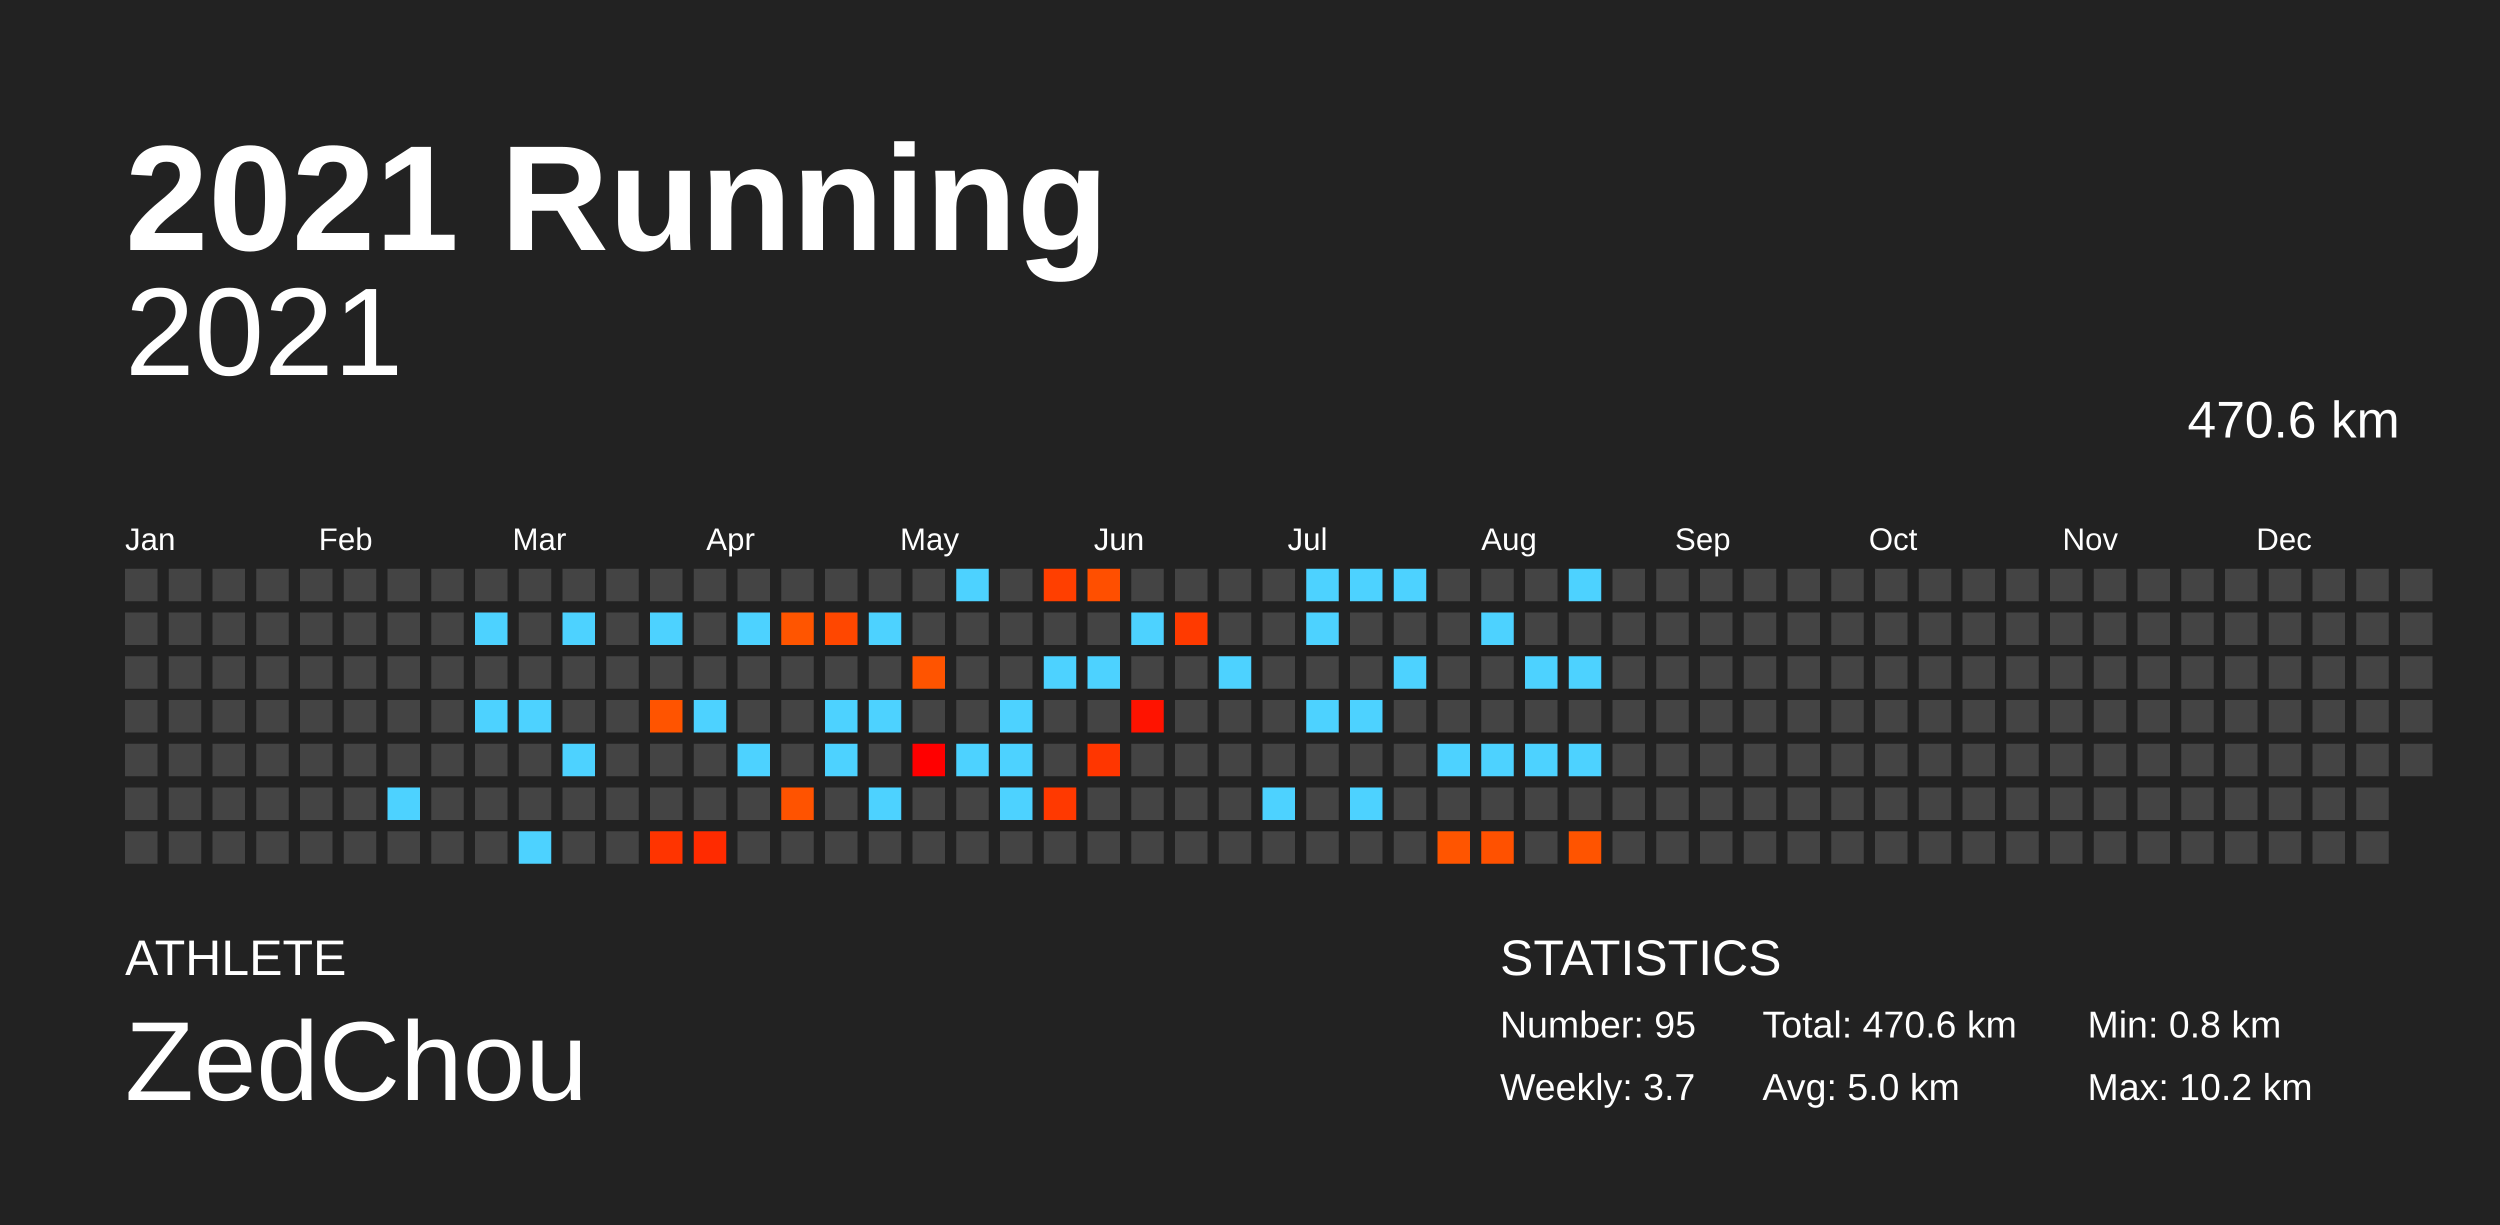
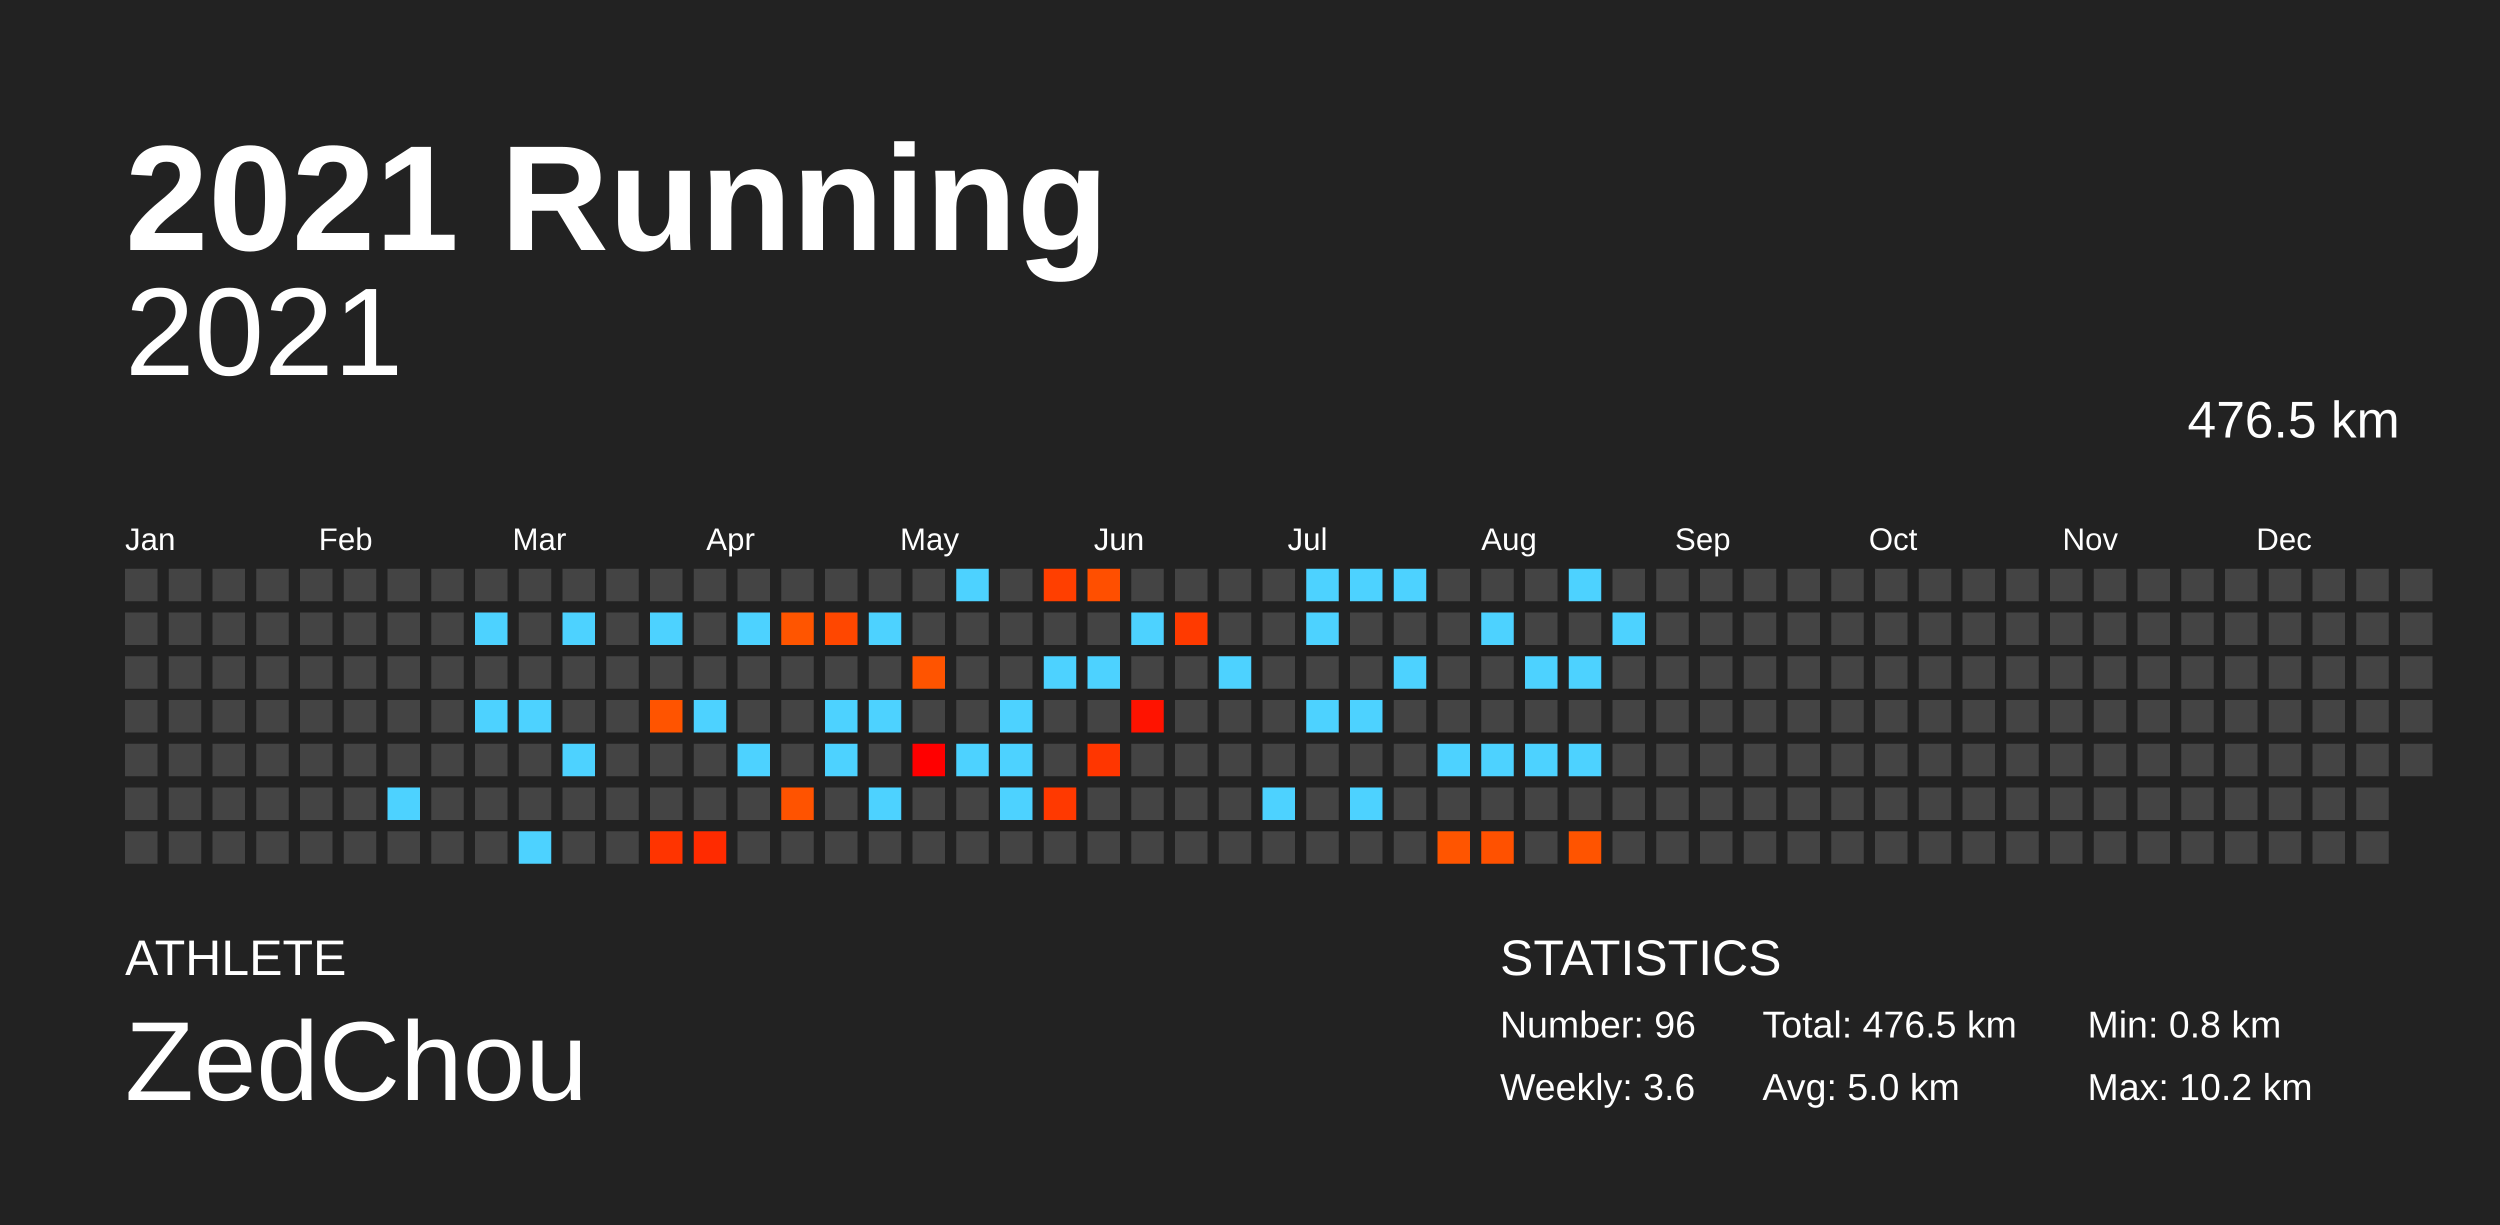
<svg xmlns="http://www.w3.org/2000/svg" baseProfile="full" height="98mm" version="1.1" viewBox="0,0,200,98" width="200mm">
  <defs />
  <rect fill="#222222" height="98" width="200" x="0" y="0" />
  <text fill="#FFFFFF" style="font-size:12px; font-family:Arial; font-weight:bold;" x="10" y="20">2021 Running</text>
  <text fill="#FFFFFF" style="font-size:4px; font-family:Arial" x="10" y="78">ATHLETE</text>
  <text fill="#FFFFFF" style="font-size:9px; font-family:Arial" x="10" y="88">ZedChou</text>
  <text fill="#FFFFFF" style="font-size:4px; font-family:Arial" x="120" y="78">STATISTICS</text>
-   <text fill="#FFFFFF" style="font-size:3px; font-family:Arial" x="120" y="83">Number: 95</text>
-   <text fill="#FFFFFF" style="font-size:3px; font-family:Arial" x="120" y="88">Weekly: 3.7</text>
-   <text fill="#FFFFFF" style="font-size:3px; font-family:Arial" x="141" y="83">Total: 470.6 km</text>
+   <text fill="#FFFFFF" style="font-size:3px; font-family:Arial" x="120" y="83">Number: 96</text>
+   <text fill="#FFFFFF" style="font-size:3px; font-family:Arial" x="120" y="88">Weekly: 3.6</text>
+   <text fill="#FFFFFF" style="font-size:3px; font-family:Arial" x="141" y="83">Total: 476.5 km</text>
  <text fill="#FFFFFF" style="font-size:3px; font-family:Arial" x="141" y="88">Avg: 5.0 km</text>
  <text fill="#FFFFFF" style="font-size:3px; font-family:Arial" x="167" y="83">Min: 0.8 km</text>
  <text fill="#FFFFFF" style="font-size:3px; font-family:Arial" x="167" y="88">Max: 10.2 km</text>
  <text alignment-baseline="hanging" fill="#FFFFFF" style="font-size:10.0px; font-family:Arial;" x="10" y="30">2021</text>
-   <text alignment-baseline="hanging" fill="#FFFFFF" style="font-size:4.125px; font-family:Arial;" x="175" y="35">470.6 km</text>
+   <text alignment-baseline="hanging" fill="#FFFFFF" style="font-size:4.125px; font-family:Arial;" x="175" y="35">476.5 km</text>
  <text fill="#FFFFFF" style="font-size:2.5px; font-family:Arial" x="10.0" y="44">Jan</text>
  <text fill="#FFFFFF" style="font-size:2.5px; font-family:Arial" x="25.5" y="44">Feb</text>
  <text fill="#FFFFFF" style="font-size:2.5px; font-family:Arial" x="41.0" y="44">Mar</text>
  <text fill="#FFFFFF" style="font-size:2.5px; font-family:Arial" x="56.5" y="44">Apr</text>
  <text fill="#FFFFFF" style="font-size:2.5px; font-family:Arial" x="72.0" y="44">May</text>
  <text fill="#FFFFFF" style="font-size:2.5px; font-family:Arial" x="87.5" y="44">Jun</text>
  <text fill="#FFFFFF" style="font-size:2.5px; font-family:Arial" x="103.0" y="44">Jul</text>
  <text fill="#FFFFFF" style="font-size:2.5px; font-family:Arial" x="118.5" y="44">Aug</text>
  <text fill="#FFFFFF" style="font-size:2.5px; font-family:Arial" x="134.0" y="44">Sep</text>
  <text fill="#FFFFFF" style="font-size:2.5px; font-family:Arial" x="149.5" y="44">Oct</text>
  <text fill="#FFFFFF" style="font-size:2.5px; font-family:Arial" x="165.0" y="44">Nov</text>
  <text fill="#FFFFFF" style="font-size:2.5px; font-family:Arial" x="180.5" y="44">Dec</text>
  <rect fill="#444444" height="2.6" width="2.6" x="10.0" y="45.5" />
  <rect fill="#444444" height="2.6" width="2.6" x="10.0" y="49.0" />
  <rect fill="#444444" height="2.6" width="2.6" x="10.0" y="52.5" />
  <rect fill="#444444" height="2.6" width="2.6" x="10.0" y="56.0" />
  <rect fill="#444444" height="2.6" width="2.6" x="10.0" y="59.5" />
  <rect fill="#444444" height="2.6" width="2.6" x="10.0" y="63.0" />
  <rect fill="#444444" height="2.6" width="2.6" x="10.0" y="66.5" />
  <rect fill="#444444" height="2.6" width="2.6" x="13.5" y="45.5" />
  <rect fill="#444444" height="2.6" width="2.6" x="13.5" y="49.0" />
  <rect fill="#444444" height="2.6" width="2.6" x="13.5" y="52.5" />
  <rect fill="#444444" height="2.6" width="2.6" x="13.5" y="56.0" />
  <rect fill="#444444" height="2.6" width="2.6" x="13.5" y="59.5" />
  <rect fill="#444444" height="2.6" width="2.6" x="13.5" y="63.0" />
  <rect fill="#444444" height="2.6" width="2.6" x="13.5" y="66.5" />
  <rect fill="#444444" height="2.6" width="2.6" x="17.0" y="45.5" />
  <rect fill="#444444" height="2.6" width="2.6" x="17.0" y="49.0" />
  <rect fill="#444444" height="2.6" width="2.6" x="17.0" y="52.5" />
  <rect fill="#444444" height="2.6" width="2.6" x="17.0" y="56.0" />
  <rect fill="#444444" height="2.6" width="2.6" x="17.0" y="59.5" />
  <rect fill="#444444" height="2.6" width="2.6" x="17.0" y="63.0" />
  <rect fill="#444444" height="2.6" width="2.6" x="17.0" y="66.5" />
  <rect fill="#444444" height="2.6" width="2.6" x="20.5" y="45.5" />
  <rect fill="#444444" height="2.6" width="2.6" x="20.5" y="49.0" />
  <rect fill="#444444" height="2.6" width="2.6" x="20.5" y="52.5" />
  <rect fill="#444444" height="2.6" width="2.6" x="20.5" y="56.0" />
  <rect fill="#444444" height="2.6" width="2.6" x="20.5" y="59.5" />
  <rect fill="#444444" height="2.6" width="2.6" x="20.5" y="63.0" />
  <rect fill="#444444" height="2.6" width="2.6" x="20.5" y="66.5" />
  <rect fill="#444444" height="2.6" width="2.6" x="24.0" y="45.5" />
  <rect fill="#444444" height="2.6" width="2.6" x="24.0" y="49.0" />
  <rect fill="#444444" height="2.6" width="2.6" x="24.0" y="52.5" />
  <rect fill="#444444" height="2.6" width="2.6" x="24.0" y="56.0" />
  <rect fill="#444444" height="2.6" width="2.6" x="24.0" y="59.5" />
  <rect fill="#444444" height="2.6" width="2.6" x="24.0" y="63.0" />
  <rect fill="#444444" height="2.6" width="2.6" x="24.0" y="66.5" />
  <rect fill="#444444" height="2.6" width="2.6" x="27.5" y="45.5" />
  <rect fill="#444444" height="2.6" width="2.6" x="27.5" y="49.0" />
  <rect fill="#444444" height="2.6" width="2.6" x="27.5" y="52.5" />
  <rect fill="#444444" height="2.6" width="2.6" x="27.5" y="56.0" />
  <rect fill="#444444" height="2.6" width="2.6" x="27.5" y="59.5" />
  <rect fill="#444444" height="2.6" width="2.6" x="27.5" y="63.0" />
  <rect fill="#444444" height="2.6" width="2.6" x="27.5" y="66.5" />
  <rect fill="#444444" height="2.6" width="2.6" x="31.0" y="45.5" />
  <rect fill="#444444" height="2.6" width="2.6" x="31.0" y="49.0" />
  <rect fill="#444444" height="2.6" width="2.6" x="31.0" y="52.5" />
  <rect fill="#444444" height="2.6" width="2.6" x="31.0" y="56.0" />
  <rect fill="#444444" height="2.6" width="2.6" x="31.0" y="59.5" />
  <rect fill="#4dd2ff" height="2.6" width="2.6" x="31.0" y="63.0" />
  <rect fill="#444444" height="2.6" width="2.6" x="31.0" y="66.5" />
  <rect fill="#444444" height="2.6" width="2.6" x="34.5" y="45.5" />
  <rect fill="#444444" height="2.6" width="2.6" x="34.5" y="49.0" />
  <rect fill="#444444" height="2.6" width="2.6" x="34.5" y="52.5" />
  <rect fill="#444444" height="2.6" width="2.6" x="34.5" y="56.0" />
  <rect fill="#444444" height="2.6" width="2.6" x="34.5" y="59.5" />
  <rect fill="#444444" height="2.6" width="2.6" x="34.5" y="63.0" />
  <rect fill="#444444" height="2.6" width="2.6" x="34.5" y="66.5" />
  <rect fill="#444444" height="2.6" width="2.6" x="38.0" y="45.5" />
  <rect fill="#4dd2ff" height="2.6" width="2.6" x="38.0" y="49.0" />
  <rect fill="#444444" height="2.6" width="2.6" x="38.0" y="52.5" />
  <rect fill="#4dd2ff" height="2.6" width="2.6" x="38.0" y="56.0" />
  <rect fill="#444444" height="2.6" width="2.6" x="38.0" y="59.5" />
  <rect fill="#444444" height="2.6" width="2.6" x="38.0" y="63.0" />
  <rect fill="#444444" height="2.6" width="2.6" x="38.0" y="66.5" />
  <rect fill="#444444" height="2.6" width="2.6" x="41.5" y="45.5" />
  <rect fill="#444444" height="2.6" width="2.6" x="41.5" y="49.0" />
  <rect fill="#444444" height="2.6" width="2.6" x="41.5" y="52.5" />
  <rect fill="#4dd2ff" height="2.6" width="2.6" x="41.5" y="56.0" />
  <rect fill="#444444" height="2.6" width="2.6" x="41.5" y="59.5" />
  <rect fill="#444444" height="2.6" width="2.6" x="41.5" y="63.0" />
  <rect fill="#4dd2ff" height="2.6" width="2.6" x="41.5" y="66.5" />
  <rect fill="#444444" height="2.6" width="2.6" x="45.0" y="45.5" />
  <rect fill="#4dd2ff" height="2.6" width="2.6" x="45.0" y="49.0" />
  <rect fill="#444444" height="2.6" width="2.6" x="45.0" y="52.5" />
  <rect fill="#444444" height="2.6" width="2.6" x="45.0" y="56.0" />
  <rect fill="#4dd2ff" height="2.6" width="2.6" x="45.0" y="59.5" />
  <rect fill="#444444" height="2.6" width="2.6" x="45.0" y="63.0" />
  <rect fill="#444444" height="2.6" width="2.6" x="45.0" y="66.5" />
  <rect fill="#444444" height="2.6" width="2.6" x="48.5" y="45.5" />
  <rect fill="#444444" height="2.6" width="2.6" x="48.5" y="49.0" />
  <rect fill="#444444" height="2.6" width="2.6" x="48.5" y="52.5" />
  <rect fill="#444444" height="2.6" width="2.6" x="48.5" y="56.0" />
  <rect fill="#444444" height="2.6" width="2.6" x="48.5" y="59.5" />
  <rect fill="#444444" height="2.6" width="2.6" x="48.5" y="63.0" />
  <rect fill="#444444" height="2.6" width="2.6" x="48.5" y="66.5" />
  <rect fill="#444444" height="2.6" width="2.6" x="52.0" y="45.5" />
  <rect fill="#4dd2ff" height="2.6" width="2.6" x="52.0" y="49.0" />
  <rect fill="#444444" height="2.6" width="2.6" x="52.0" y="52.5" />
  <rect fill="#ff5400" height="2.6" width="2.6" x="52.0" y="56.0" />
  <rect fill="#444444" height="2.6" width="2.6" x="52.0" y="59.5" />
  <rect fill="#444444" height="2.6" width="2.6" x="52.0" y="63.0" />
  <rect fill="#ff3400" height="2.6" width="2.6" x="52.0" y="66.5" />
  <rect fill="#444444" height="2.6" width="2.6" x="55.5" y="45.5" />
  <rect fill="#444444" height="2.6" width="2.6" x="55.5" y="49.0" />
  <rect fill="#444444" height="2.6" width="2.6" x="55.5" y="52.5" />
  <rect fill="#4dd2ff" height="2.6" width="2.6" x="55.5" y="56.0" />
  <rect fill="#444444" height="2.6" width="2.6" x="55.5" y="59.5" />
  <rect fill="#444444" height="2.6" width="2.6" x="55.5" y="63.0" />
  <rect fill="#ff2b00" height="2.6" width="2.6" x="55.5" y="66.5" />
  <rect fill="#444444" height="2.6" width="2.6" x="59.0" y="45.5" />
  <rect fill="#4dd2ff" height="2.6" width="2.6" x="59.0" y="49.0" />
  <rect fill="#444444" height="2.6" width="2.6" x="59.0" y="52.5" />
  <rect fill="#444444" height="2.6" width="2.6" x="59.0" y="56.0" />
  <rect fill="#4dd2ff" height="2.6" width="2.6" x="59.0" y="59.5" />
  <rect fill="#444444" height="2.6" width="2.6" x="59.0" y="63.0" />
  <rect fill="#444444" height="2.6" width="2.6" x="59.0" y="66.5" />
  <rect fill="#444444" height="2.6" width="2.6" x="62.5" y="45.5" />
  <rect fill="#ff5500" height="2.6" width="2.6" x="62.5" y="49.0" />
  <rect fill="#444444" height="2.6" width="2.6" x="62.5" y="52.5" />
  <rect fill="#444444" height="2.6" width="2.6" x="62.5" y="56.0" />
  <rect fill="#444444" height="2.6" width="2.6" x="62.5" y="59.5" />
  <rect fill="#ff5300" height="2.6" width="2.6" x="62.5" y="63.0" />
  <rect fill="#444444" height="2.6" width="2.6" x="62.5" y="66.5" />
  <rect fill="#444444" height="2.6" width="2.6" x="66.0" y="45.5" />
  <rect fill="#ff4700" height="2.6" width="2.6" x="66.0" y="49.0" />
  <rect fill="#444444" height="2.6" width="2.6" x="66.0" y="52.5" />
  <rect fill="#4dd2ff" height="2.6" width="2.6" x="66.0" y="56.0" />
  <rect fill="#4dd2ff" height="2.6" width="2.6" x="66.0" y="59.5" />
  <rect fill="#444444" height="2.6" width="2.6" x="66.0" y="63.0" />
  <rect fill="#444444" height="2.6" width="2.6" x="66.0" y="66.5" />
  <rect fill="#444444" height="2.6" width="2.6" x="69.5" y="45.5" />
  <rect fill="#4dd2ff" height="2.6" width="2.6" x="69.5" y="49.0" />
  <rect fill="#444444" height="2.6" width="2.6" x="69.5" y="52.5" />
  <rect fill="#4dd2ff" height="2.6" width="2.6" x="69.5" y="56.0" />
  <rect fill="#444444" height="2.6" width="2.6" x="69.5" y="59.5" />
  <rect fill="#4dd2ff" height="2.6" width="2.6" x="69.5" y="63.0" />
  <rect fill="#444444" height="2.6" width="2.6" x="69.5" y="66.5" />
  <rect fill="#444444" height="2.6" width="2.6" x="73.0" y="45.5" />
  <rect fill="#444444" height="2.6" width="2.6" x="73.0" y="49.0" />
  <rect fill="#ff5400" height="2.6" width="2.6" x="73.0" y="52.5" />
  <rect fill="#444444" height="2.6" width="2.6" x="73.0" y="56.0" />
  <rect fill="#ff0000" height="2.6" width="2.6" x="73.0" y="59.5" />
  <rect fill="#444444" height="2.6" width="2.6" x="73.0" y="63.0" />
  <rect fill="#444444" height="2.6" width="2.6" x="73.0" y="66.5" />
  <rect fill="#4dd2ff" height="2.6" width="2.6" x="76.5" y="45.5" />
  <rect fill="#444444" height="2.6" width="2.6" x="76.5" y="49.0" />
  <rect fill="#444444" height="2.6" width="2.6" x="76.5" y="52.5" />
  <rect fill="#444444" height="2.6" width="2.6" x="76.5" y="56.0" />
  <rect fill="#4dd2ff" height="2.6" width="2.6" x="76.5" y="59.5" />
  <rect fill="#444444" height="2.6" width="2.6" x="76.5" y="63.0" />
  <rect fill="#444444" height="2.6" width="2.6" x="76.5" y="66.5" />
  <rect fill="#444444" height="2.6" width="2.6" x="80.0" y="45.5" />
  <rect fill="#444444" height="2.6" width="2.6" x="80.0" y="49.0" />
  <rect fill="#444444" height="2.6" width="2.6" x="80.0" y="52.5" />
  <rect fill="#4dd2ff" height="2.6" width="2.6" x="80.0" y="56.0" />
  <rect fill="#4dd2ff" height="2.6" width="2.6" x="80.0" y="59.5" />
  <rect fill="#4dd2ff" height="2.6" width="2.6" x="80.0" y="63.0" />
  <rect fill="#444444" height="2.6" width="2.6" x="80.0" y="66.5" />
  <rect fill="#ff3f00" height="2.6" width="2.6" x="83.5" y="45.5" />
  <rect fill="#444444" height="2.6" width="2.6" x="83.5" y="49.0" />
  <rect fill="#4dd2ff" height="2.6" width="2.6" x="83.5" y="52.5" />
  <rect fill="#444444" height="2.6" width="2.6" x="83.5" y="56.0" />
  <rect fill="#444444" height="2.6" width="2.6" x="83.5" y="59.5" />
  <rect fill="#ff3900" height="2.6" width="2.6" x="83.5" y="63.0" />
  <rect fill="#444444" height="2.6" width="2.6" x="83.5" y="66.5" />
  <rect fill="#ff4f00" height="2.6" width="2.6" x="87.0" y="45.5" />
  <rect fill="#444444" height="2.6" width="2.6" x="87.0" y="49.0" />
  <rect fill="#4dd2ff" height="2.6" width="2.6" x="87.0" y="52.5" />
  <rect fill="#444444" height="2.6" width="2.6" x="87.0" y="56.0" />
  <rect fill="#ff3600" height="2.6" width="2.6" x="87.0" y="59.5" />
  <rect fill="#444444" height="2.6" width="2.6" x="87.0" y="63.0" />
  <rect fill="#444444" height="2.6" width="2.6" x="87.0" y="66.5" />
  <rect fill="#444444" height="2.6" width="2.6" x="90.5" y="45.5" />
  <rect fill="#4dd2ff" height="2.6" width="2.6" x="90.5" y="49.0" />
  <rect fill="#444444" height="2.6" width="2.6" x="90.5" y="52.5" />
  <rect fill="#ff1300" height="2.6" width="2.6" x="90.5" y="56.0" />
  <rect fill="#444444" height="2.6" width="2.6" x="90.5" y="59.5" />
  <rect fill="#444444" height="2.6" width="2.6" x="90.5" y="63.0" />
  <rect fill="#444444" height="2.6" width="2.6" x="90.5" y="66.5" />
  <rect fill="#444444" height="2.6" width="2.6" x="94.0" y="45.5" />
  <rect fill="#ff3a00" height="2.6" width="2.6" x="94.0" y="49.0" />
  <rect fill="#444444" height="2.6" width="2.6" x="94.0" y="52.5" />
  <rect fill="#444444" height="2.6" width="2.6" x="94.0" y="56.0" />
  <rect fill="#444444" height="2.6" width="2.6" x="94.0" y="59.5" />
  <rect fill="#444444" height="2.6" width="2.6" x="94.0" y="63.0" />
  <rect fill="#444444" height="2.6" width="2.6" x="94.0" y="66.5" />
  <rect fill="#444444" height="2.6" width="2.6" x="97.5" y="45.5" />
  <rect fill="#444444" height="2.6" width="2.6" x="97.5" y="49.0" />
  <rect fill="#4dd2ff" height="2.6" width="2.6" x="97.5" y="52.5" />
  <rect fill="#444444" height="2.6" width="2.6" x="97.5" y="56.0" />
  <rect fill="#444444" height="2.6" width="2.6" x="97.5" y="59.5" />
  <rect fill="#444444" height="2.6" width="2.6" x="97.5" y="63.0" />
  <rect fill="#444444" height="2.6" width="2.6" x="97.5" y="66.5" />
  <rect fill="#444444" height="2.6" width="2.6" x="101.0" y="45.5" />
  <rect fill="#444444" height="2.6" width="2.6" x="101.0" y="49.0" />
  <rect fill="#444444" height="2.6" width="2.6" x="101.0" y="52.5" />
  <rect fill="#444444" height="2.6" width="2.6" x="101.0" y="56.0" />
  <rect fill="#444444" height="2.6" width="2.6" x="101.0" y="59.5" />
  <rect fill="#4dd2ff" height="2.6" width="2.6" x="101.0" y="63.0" />
  <rect fill="#444444" height="2.6" width="2.6" x="101.0" y="66.5" />
  <rect fill="#4dd2ff" height="2.6" width="2.6" x="104.5" y="45.5" />
  <rect fill="#4dd2ff" height="2.6" width="2.6" x="104.5" y="49.0" />
  <rect fill="#444444" height="2.6" width="2.6" x="104.5" y="52.5" />
  <rect fill="#4dd2ff" height="2.6" width="2.6" x="104.5" y="56.0" />
  <rect fill="#444444" height="2.6" width="2.6" x="104.5" y="59.5" />
  <rect fill="#444444" height="2.6" width="2.6" x="104.5" y="63.0" />
  <rect fill="#444444" height="2.6" width="2.6" x="104.5" y="66.5" />
  <rect fill="#4dd2ff" height="2.6" width="2.6" x="108.0" y="45.5" />
  <rect fill="#444444" height="2.6" width="2.6" x="108.0" y="49.0" />
  <rect fill="#444444" height="2.6" width="2.6" x="108.0" y="52.5" />
  <rect fill="#4dd2ff" height="2.6" width="2.6" x="108.0" y="56.0" />
  <rect fill="#444444" height="2.6" width="2.6" x="108.0" y="59.5" />
  <rect fill="#4dd2ff" height="2.6" width="2.6" x="108.0" y="63.0" />
  <rect fill="#444444" height="2.6" width="2.6" x="108.0" y="66.5" />
  <rect fill="#4dd2ff" height="2.6" width="2.6" x="111.5" y="45.5" />
  <rect fill="#444444" height="2.6" width="2.6" x="111.5" y="49.0" />
  <rect fill="#4dd2ff" height="2.6" width="2.6" x="111.5" y="52.5" />
  <rect fill="#444444" height="2.6" width="2.6" x="111.5" y="56.0" />
  <rect fill="#444444" height="2.6" width="2.6" x="111.5" y="59.5" />
  <rect fill="#444444" height="2.6" width="2.6" x="111.5" y="63.0" />
  <rect fill="#444444" height="2.6" width="2.6" x="111.5" y="66.5" />
  <rect fill="#444444" height="2.6" width="2.6" x="115.0" y="45.5" />
  <rect fill="#444444" height="2.6" width="2.6" x="115.0" y="49.0" />
  <rect fill="#444444" height="2.6" width="2.6" x="115.0" y="52.5" />
  <rect fill="#444444" height="2.6" width="2.6" x="115.0" y="56.0" />
  <rect fill="#4dd2ff" height="2.6" width="2.6" x="115.0" y="59.5" />
  <rect fill="#444444" height="2.6" width="2.6" x="115.0" y="63.0" />
  <rect fill="#ff5500" height="2.6" width="2.6" x="115.0" y="66.5" />
  <rect fill="#444444" height="2.6" width="2.6" x="118.5" y="45.5" />
  <rect fill="#4dd2ff" height="2.6" width="2.6" x="118.5" y="49.0" />
  <rect fill="#444444" height="2.6" width="2.6" x="118.5" y="52.5" />
  <rect fill="#444444" height="2.6" width="2.6" x="118.5" y="56.0" />
  <rect fill="#4dd2ff" height="2.6" width="2.6" x="118.5" y="59.5" />
  <rect fill="#444444" height="2.6" width="2.6" x="118.5" y="63.0" />
  <rect fill="#ff5100" height="2.6" width="2.6" x="118.5" y="66.5" />
  <rect fill="#444444" height="2.6" width="2.6" x="122.0" y="45.5" />
  <rect fill="#444444" height="2.6" width="2.6" x="122.0" y="49.0" />
  <rect fill="#4dd2ff" height="2.6" width="2.6" x="122.0" y="52.5" />
  <rect fill="#444444" height="2.6" width="2.6" x="122.0" y="56.0" />
  <rect fill="#4dd2ff" height="2.6" width="2.6" x="122.0" y="59.5" />
  <rect fill="#444444" height="2.6" width="2.6" x="122.0" y="63.0" />
  <rect fill="#444444" height="2.6" width="2.6" x="122.0" y="66.5" />
  <rect fill="#4dd2ff" height="2.6" width="2.6" x="125.5" y="45.5" />
  <rect fill="#444444" height="2.6" width="2.6" x="125.5" y="49.0" />
  <rect fill="#4dd2ff" height="2.6" width="2.6" x="125.5" y="52.5" />
  <rect fill="#444444" height="2.6" width="2.6" x="125.5" y="56.0" />
  <rect fill="#4dd2ff" height="2.6" width="2.6" x="125.5" y="59.5" />
  <rect fill="#444444" height="2.6" width="2.6" x="125.5" y="63.0" />
  <rect fill="#ff5400" height="2.6" width="2.6" x="125.5" y="66.5" />
  <rect fill="#444444" height="2.6" width="2.6" x="129.0" y="45.5" />
-   <rect fill="#444444" height="2.6" width="2.6" x="129.0" y="49.0" />
+   <rect fill="#4dd2ff" height="2.6" width="2.6" x="129.0" y="49.0" />
  <rect fill="#444444" height="2.6" width="2.6" x="129.0" y="52.5" />
  <rect fill="#444444" height="2.6" width="2.6" x="129.0" y="56.0" />
  <rect fill="#444444" height="2.6" width="2.6" x="129.0" y="59.5" />
  <rect fill="#444444" height="2.6" width="2.6" x="129.0" y="63.0" />
  <rect fill="#444444" height="2.6" width="2.6" x="129.0" y="66.5" />
  <rect fill="#444444" height="2.6" width="2.6" x="132.5" y="45.5" />
  <rect fill="#444444" height="2.6" width="2.6" x="132.5" y="49.0" />
  <rect fill="#444444" height="2.6" width="2.6" x="132.5" y="52.5" />
  <rect fill="#444444" height="2.6" width="2.6" x="132.5" y="56.0" />
  <rect fill="#444444" height="2.6" width="2.6" x="132.5" y="59.5" />
  <rect fill="#444444" height="2.6" width="2.6" x="132.5" y="63.0" />
  <rect fill="#444444" height="2.6" width="2.6" x="132.5" y="66.5" />
  <rect fill="#444444" height="2.6" width="2.6" x="136.0" y="45.5" />
  <rect fill="#444444" height="2.6" width="2.6" x="136.0" y="49.0" />
  <rect fill="#444444" height="2.6" width="2.6" x="136.0" y="52.5" />
  <rect fill="#444444" height="2.6" width="2.6" x="136.0" y="56.0" />
  <rect fill="#444444" height="2.6" width="2.6" x="136.0" y="59.5" />
  <rect fill="#444444" height="2.6" width="2.6" x="136.0" y="63.0" />
  <rect fill="#444444" height="2.6" width="2.6" x="136.0" y="66.5" />
  <rect fill="#444444" height="2.6" width="2.6" x="139.5" y="45.5" />
  <rect fill="#444444" height="2.6" width="2.6" x="139.5" y="49.0" />
  <rect fill="#444444" height="2.6" width="2.6" x="139.5" y="52.5" />
  <rect fill="#444444" height="2.6" width="2.6" x="139.5" y="56.0" />
  <rect fill="#444444" height="2.6" width="2.6" x="139.5" y="59.5" />
  <rect fill="#444444" height="2.6" width="2.6" x="139.5" y="63.0" />
  <rect fill="#444444" height="2.6" width="2.6" x="139.5" y="66.5" />
  <rect fill="#444444" height="2.6" width="2.6" x="143.0" y="45.5" />
  <rect fill="#444444" height="2.6" width="2.6" x="143.0" y="49.0" />
  <rect fill="#444444" height="2.6" width="2.6" x="143.0" y="52.5" />
  <rect fill="#444444" height="2.6" width="2.6" x="143.0" y="56.0" />
  <rect fill="#444444" height="2.6" width="2.6" x="143.0" y="59.5" />
  <rect fill="#444444" height="2.6" width="2.6" x="143.0" y="63.0" />
  <rect fill="#444444" height="2.6" width="2.6" x="143.0" y="66.5" />
  <rect fill="#444444" height="2.6" width="2.6" x="146.5" y="45.5" />
  <rect fill="#444444" height="2.6" width="2.6" x="146.5" y="49.0" />
  <rect fill="#444444" height="2.6" width="2.6" x="146.5" y="52.5" />
  <rect fill="#444444" height="2.6" width="2.6" x="146.5" y="56.0" />
  <rect fill="#444444" height="2.6" width="2.6" x="146.5" y="59.5" />
  <rect fill="#444444" height="2.6" width="2.6" x="146.5" y="63.0" />
  <rect fill="#444444" height="2.6" width="2.6" x="146.5" y="66.5" />
  <rect fill="#444444" height="2.6" width="2.6" x="150.0" y="45.5" />
  <rect fill="#444444" height="2.6" width="2.6" x="150.0" y="49.0" />
  <rect fill="#444444" height="2.6" width="2.6" x="150.0" y="52.5" />
  <rect fill="#444444" height="2.6" width="2.6" x="150.0" y="56.0" />
  <rect fill="#444444" height="2.6" width="2.6" x="150.0" y="59.5" />
  <rect fill="#444444" height="2.6" width="2.6" x="150.0" y="63.0" />
  <rect fill="#444444" height="2.6" width="2.6" x="150.0" y="66.5" />
  <rect fill="#444444" height="2.6" width="2.6" x="153.5" y="45.5" />
  <rect fill="#444444" height="2.6" width="2.6" x="153.5" y="49.0" />
  <rect fill="#444444" height="2.6" width="2.6" x="153.5" y="52.5" />
  <rect fill="#444444" height="2.6" width="2.6" x="153.5" y="56.0" />
  <rect fill="#444444" height="2.6" width="2.6" x="153.5" y="59.5" />
  <rect fill="#444444" height="2.6" width="2.6" x="153.5" y="63.0" />
  <rect fill="#444444" height="2.6" width="2.6" x="153.5" y="66.5" />
  <rect fill="#444444" height="2.6" width="2.6" x="157.0" y="45.5" />
  <rect fill="#444444" height="2.6" width="2.6" x="157.0" y="49.0" />
  <rect fill="#444444" height="2.6" width="2.6" x="157.0" y="52.5" />
  <rect fill="#444444" height="2.6" width="2.6" x="157.0" y="56.0" />
  <rect fill="#444444" height="2.6" width="2.6" x="157.0" y="59.5" />
  <rect fill="#444444" height="2.6" width="2.6" x="157.0" y="63.0" />
  <rect fill="#444444" height="2.6" width="2.6" x="157.0" y="66.5" />
  <rect fill="#444444" height="2.6" width="2.6" x="160.5" y="45.5" />
  <rect fill="#444444" height="2.6" width="2.6" x="160.5" y="49.0" />
  <rect fill="#444444" height="2.6" width="2.6" x="160.5" y="52.5" />
  <rect fill="#444444" height="2.6" width="2.6" x="160.5" y="56.0" />
  <rect fill="#444444" height="2.6" width="2.6" x="160.5" y="59.5" />
  <rect fill="#444444" height="2.6" width="2.6" x="160.5" y="63.0" />
  <rect fill="#444444" height="2.6" width="2.6" x="160.5" y="66.5" />
  <rect fill="#444444" height="2.6" width="2.6" x="164.0" y="45.5" />
  <rect fill="#444444" height="2.6" width="2.6" x="164.0" y="49.0" />
  <rect fill="#444444" height="2.6" width="2.6" x="164.0" y="52.5" />
  <rect fill="#444444" height="2.6" width="2.6" x="164.0" y="56.0" />
  <rect fill="#444444" height="2.6" width="2.6" x="164.0" y="59.5" />
  <rect fill="#444444" height="2.6" width="2.6" x="164.0" y="63.0" />
  <rect fill="#444444" height="2.6" width="2.6" x="164.0" y="66.5" />
  <rect fill="#444444" height="2.6" width="2.6" x="167.5" y="45.5" />
  <rect fill="#444444" height="2.6" width="2.6" x="167.5" y="49.0" />
  <rect fill="#444444" height="2.6" width="2.6" x="167.5" y="52.5" />
  <rect fill="#444444" height="2.6" width="2.6" x="167.5" y="56.0" />
  <rect fill="#444444" height="2.6" width="2.6" x="167.5" y="59.5" />
  <rect fill="#444444" height="2.6" width="2.6" x="167.5" y="63.0" />
  <rect fill="#444444" height="2.6" width="2.6" x="167.5" y="66.5" />
  <rect fill="#444444" height="2.6" width="2.6" x="171.0" y="45.5" />
  <rect fill="#444444" height="2.6" width="2.6" x="171.0" y="49.0" />
  <rect fill="#444444" height="2.6" width="2.6" x="171.0" y="52.5" />
  <rect fill="#444444" height="2.6" width="2.6" x="171.0" y="56.0" />
  <rect fill="#444444" height="2.6" width="2.6" x="171.0" y="59.5" />
  <rect fill="#444444" height="2.6" width="2.6" x="171.0" y="63.0" />
  <rect fill="#444444" height="2.6" width="2.6" x="171.0" y="66.5" />
  <rect fill="#444444" height="2.6" width="2.6" x="174.5" y="45.5" />
  <rect fill="#444444" height="2.6" width="2.6" x="174.5" y="49.0" />
  <rect fill="#444444" height="2.6" width="2.6" x="174.5" y="52.5" />
  <rect fill="#444444" height="2.6" width="2.6" x="174.5" y="56.0" />
  <rect fill="#444444" height="2.6" width="2.6" x="174.5" y="59.5" />
  <rect fill="#444444" height="2.6" width="2.6" x="174.5" y="63.0" />
  <rect fill="#444444" height="2.6" width="2.6" x="174.5" y="66.5" />
  <rect fill="#444444" height="2.6" width="2.6" x="178.0" y="45.5" />
  <rect fill="#444444" height="2.6" width="2.6" x="178.0" y="49.0" />
  <rect fill="#444444" height="2.6" width="2.6" x="178.0" y="52.5" />
  <rect fill="#444444" height="2.6" width="2.6" x="178.0" y="56.0" />
  <rect fill="#444444" height="2.6" width="2.6" x="178.0" y="59.5" />
  <rect fill="#444444" height="2.6" width="2.6" x="178.0" y="63.0" />
  <rect fill="#444444" height="2.6" width="2.6" x="178.0" y="66.5" />
  <rect fill="#444444" height="2.6" width="2.6" x="181.5" y="45.5" />
  <rect fill="#444444" height="2.6" width="2.6" x="181.5" y="49.0" />
  <rect fill="#444444" height="2.6" width="2.6" x="181.5" y="52.5" />
  <rect fill="#444444" height="2.6" width="2.6" x="181.5" y="56.0" />
  <rect fill="#444444" height="2.6" width="2.6" x="181.5" y="59.5" />
  <rect fill="#444444" height="2.6" width="2.6" x="181.5" y="63.0" />
  <rect fill="#444444" height="2.6" width="2.6" x="181.5" y="66.5" />
  <rect fill="#444444" height="2.6" width="2.6" x="185.0" y="45.5" />
  <rect fill="#444444" height="2.6" width="2.6" x="185.0" y="49.0" />
  <rect fill="#444444" height="2.6" width="2.6" x="185.0" y="52.5" />
  <rect fill="#444444" height="2.6" width="2.6" x="185.0" y="56.0" />
  <rect fill="#444444" height="2.6" width="2.6" x="185.0" y="59.5" />
  <rect fill="#444444" height="2.6" width="2.6" x="185.0" y="63.0" />
  <rect fill="#444444" height="2.6" width="2.6" x="185.0" y="66.5" />
  <rect fill="#444444" height="2.6" width="2.6" x="188.5" y="45.5" />
  <rect fill="#444444" height="2.6" width="2.6" x="188.5" y="49.0" />
  <rect fill="#444444" height="2.6" width="2.6" x="188.5" y="52.5" />
  <rect fill="#444444" height="2.6" width="2.6" x="188.5" y="56.0" />
  <rect fill="#444444" height="2.6" width="2.6" x="188.5" y="59.5" />
  <rect fill="#444444" height="2.6" width="2.6" x="188.5" y="63.0" />
  <rect fill="#444444" height="2.6" width="2.6" x="188.5" y="66.5" />
  <rect fill="#444444" height="2.6" width="2.6" x="192.0" y="45.5" />
  <rect fill="#444444" height="2.6" width="2.6" x="192.0" y="49.0" />
  <rect fill="#444444" height="2.6" width="2.6" x="192.0" y="52.5" />
  <rect fill="#444444" height="2.6" width="2.6" x="192.0" y="56.0" />
  <rect fill="#444444" height="2.6" width="2.6" x="192.0" y="59.5" />
</svg>
